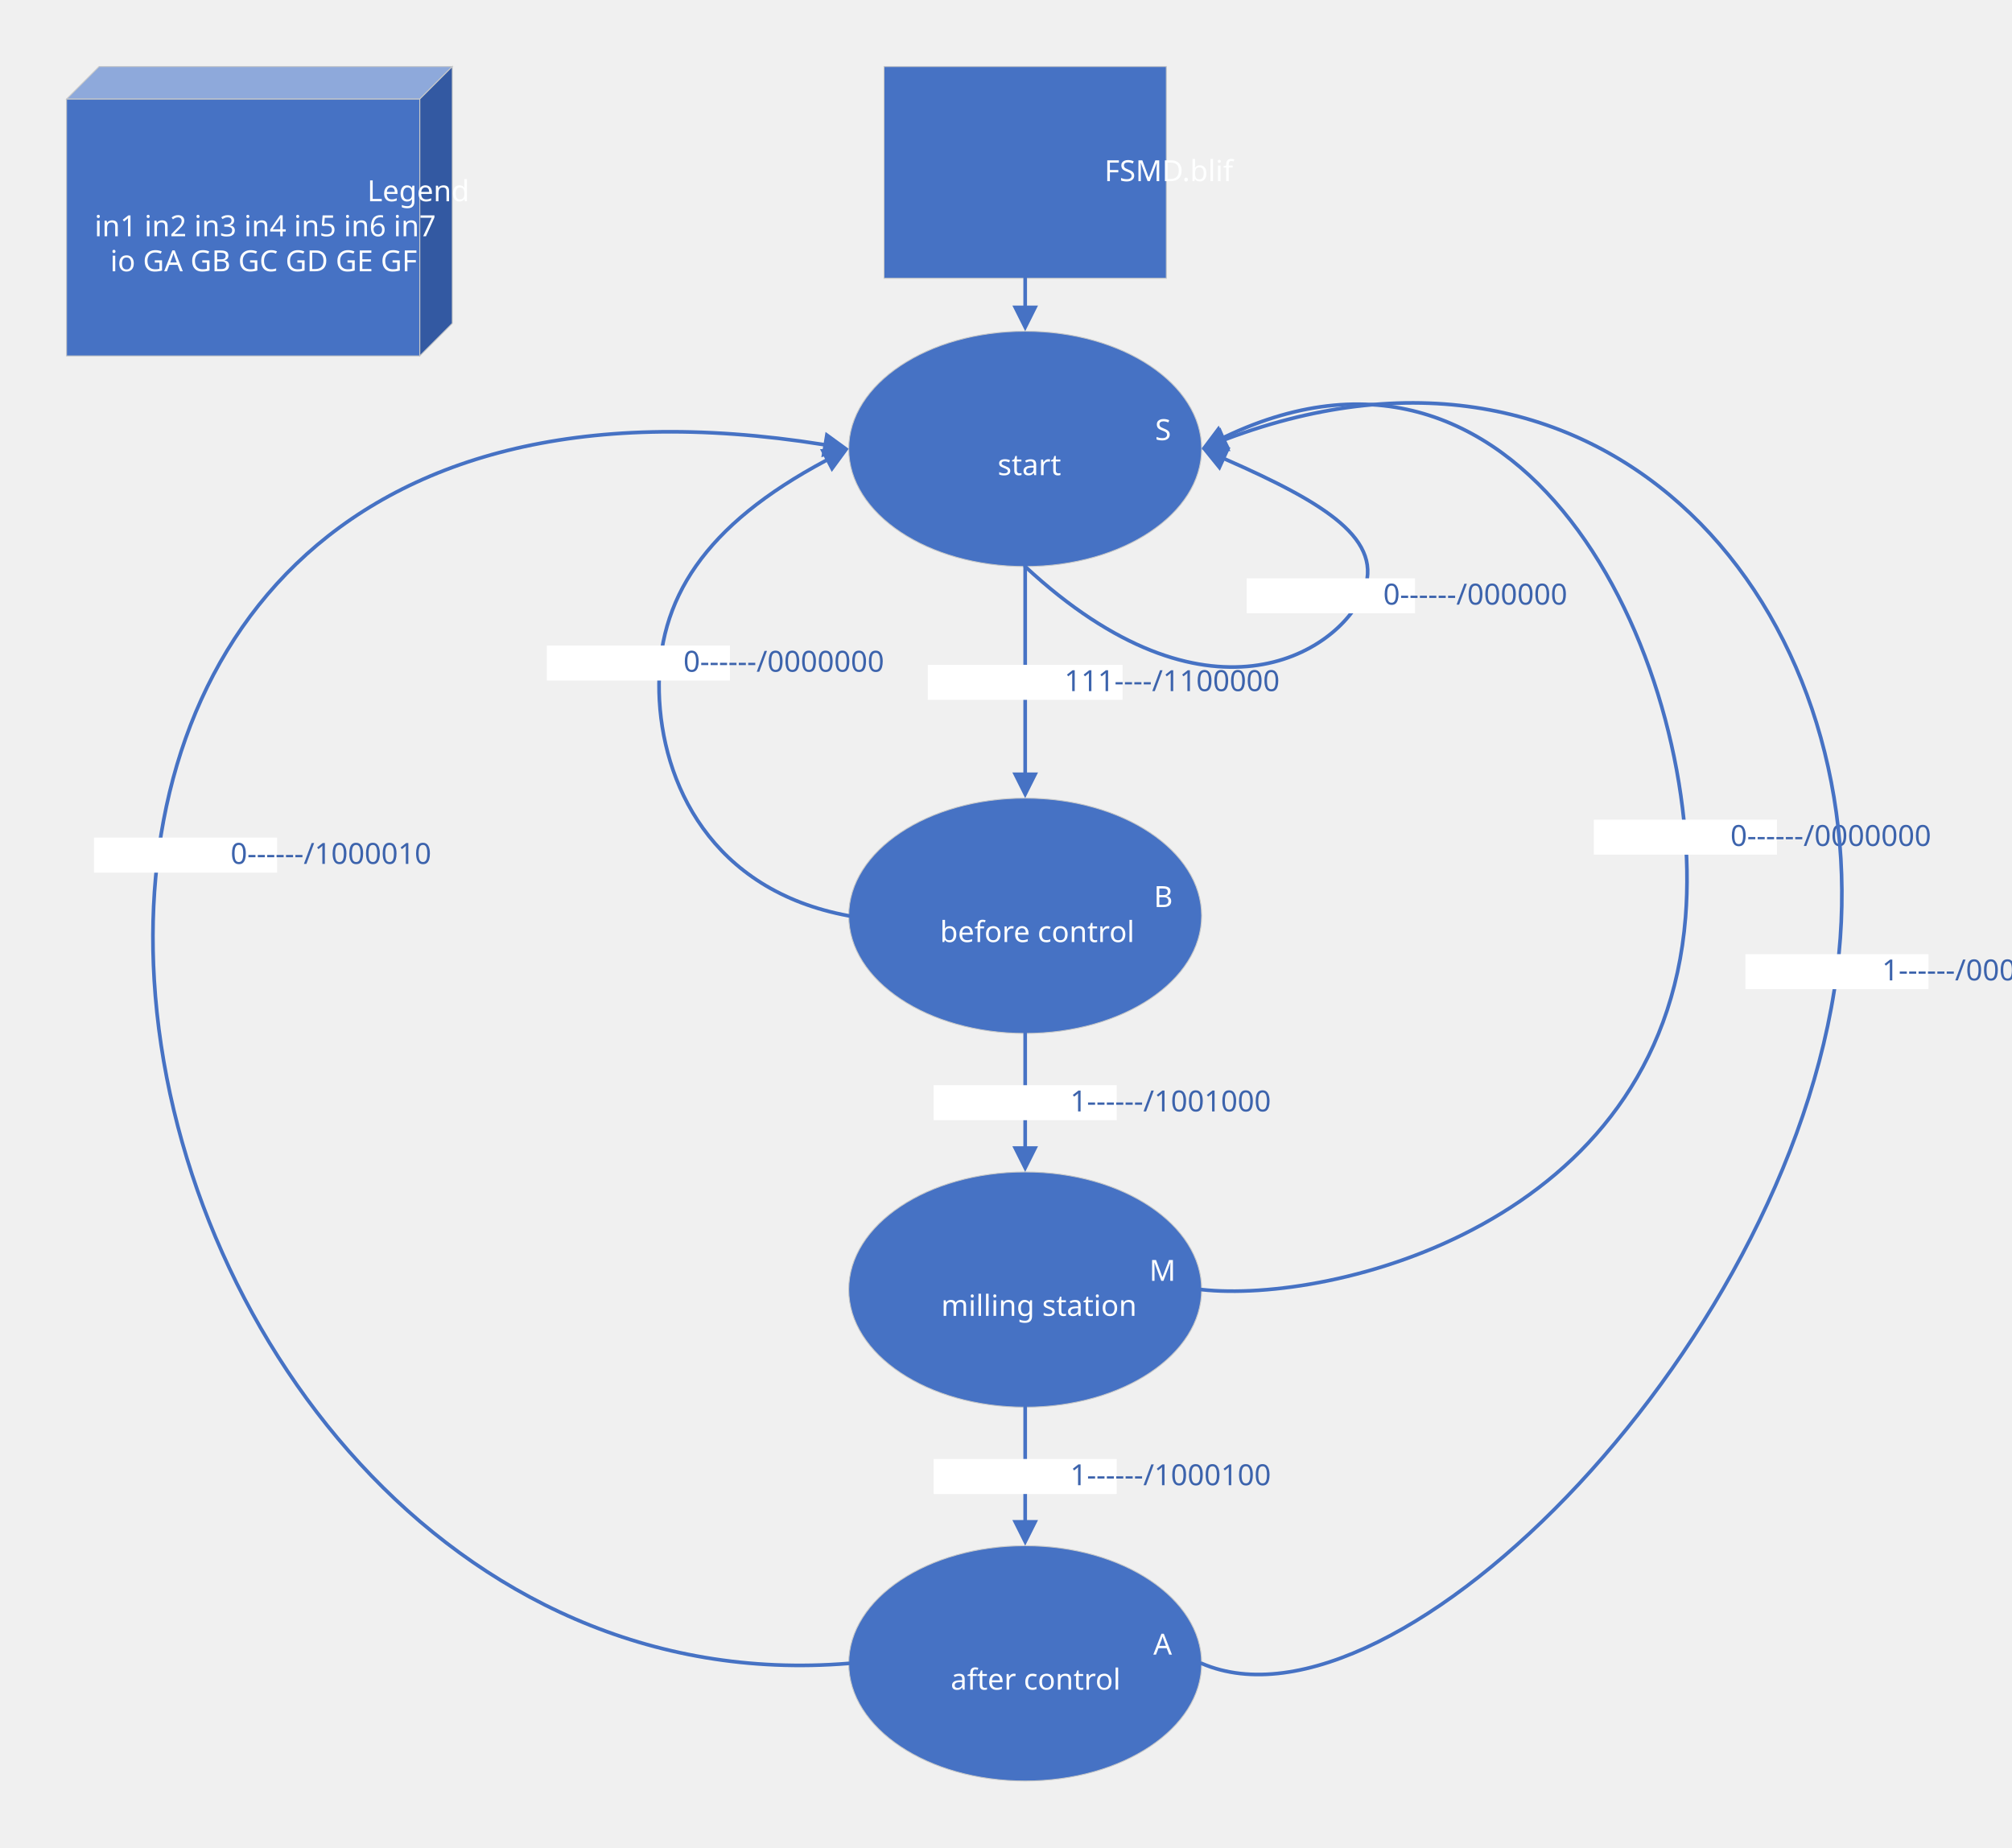
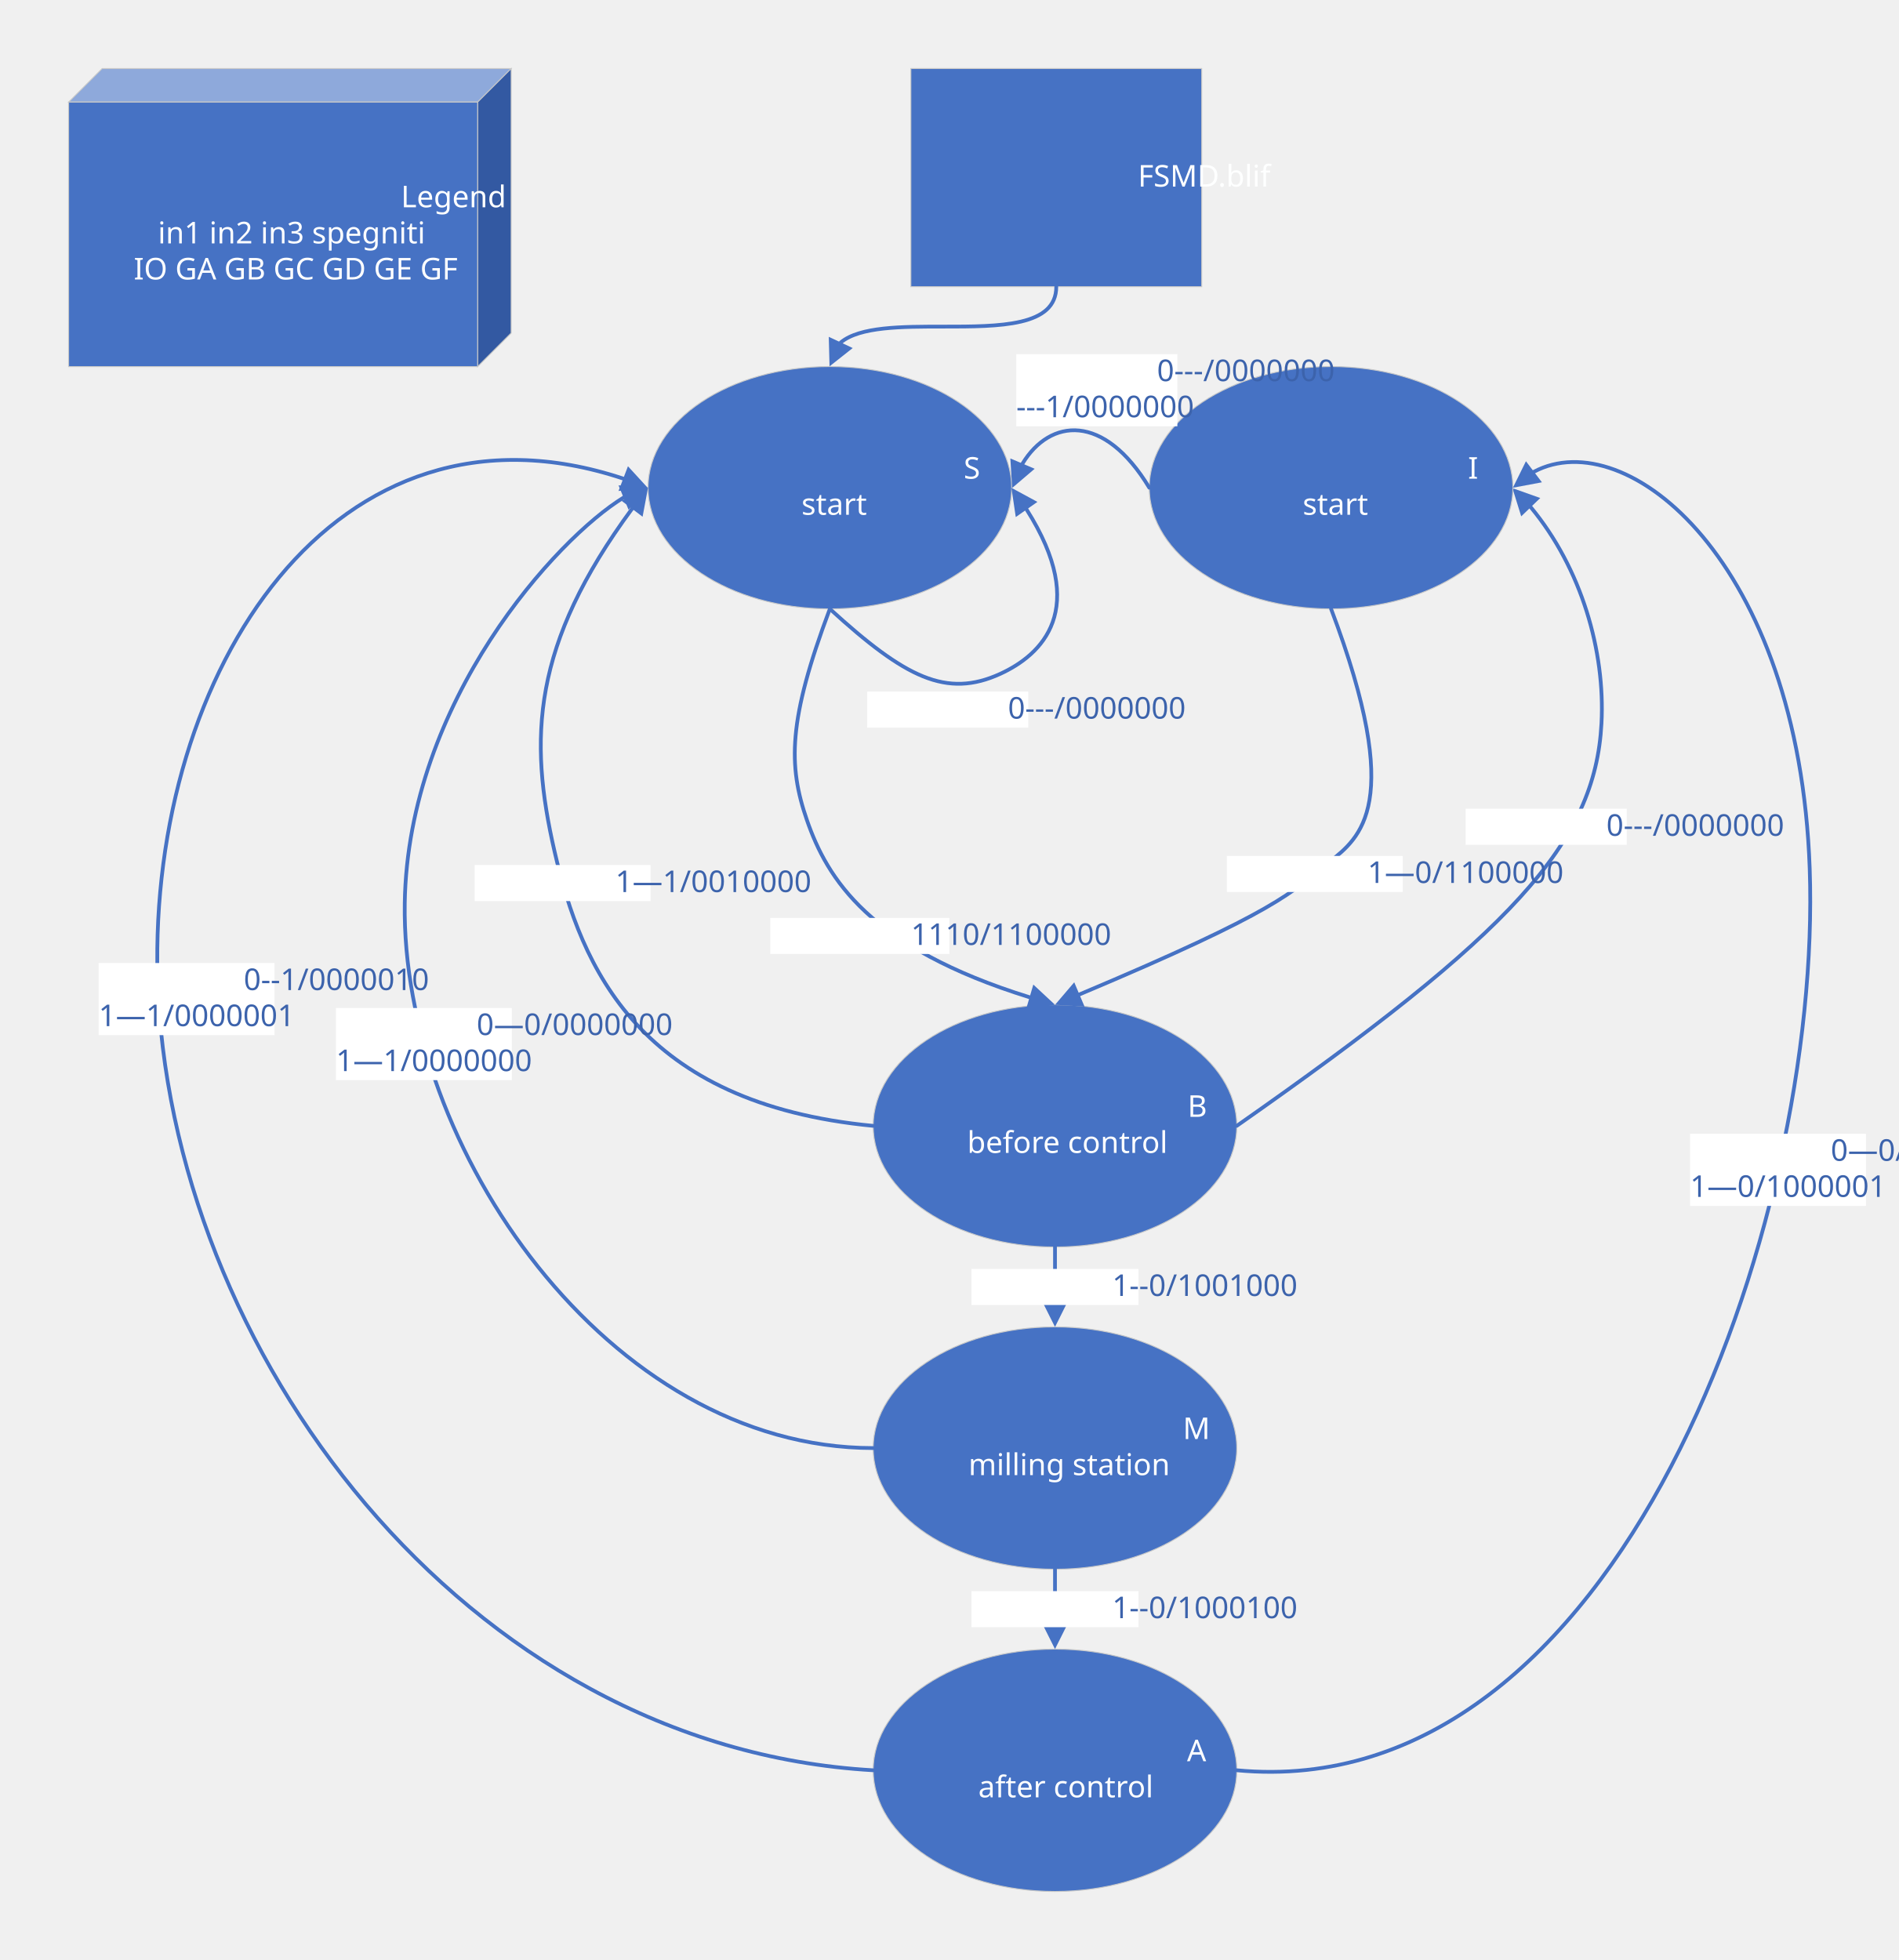
- <svg xmlns="http://www.w3.org/2000/svg" xmlns:ns1="http://schemas.microsoft.com/visio/2003/SVGExtensions/" xmlns:xlink="http://www.w3.org/1999/xlink" width="7.664in" height="7.037in" viewBox="0 0 551.837 506.685" xml:space="preserve" color-interpolation-filters="sRGB" class="st12">
+ <svg xmlns="http://www.w3.org/2000/svg" xmlns:ns1="http://schemas.microsoft.com/visio/2003/SVGExtensions/" xmlns:xlink="http://www.w3.org/1999/xlink" width="7.02in" height="7.247in" viewBox="0 0 505.438 521.82" xml:space="preserve" color-interpolation-filters="sRGB" class="st12">
  <ns1:documentProperties ns1:langID="1033" ns1:metric="true" ns1:viewMarkup="false">
    <ns1:userDefs>
      <ns1:ud ns1:nameU="msvSubprocessMaster" ns1:prompt="" ns1:val="VT4(Rectangle)" />
      <ns1:ud ns1:nameU="msvNoAutoConnect" ns1:val="VT0(1):26" />
    </ns1:userDefs>
  </ns1:documentProperties>
  <style type="text/css">
	
		.st1 {fill:#4672c4;stroke:#c7c8c8;stroke-width:0.25}
		.st2 {fill:#feffff;font-family:Calibri;font-size:0.667em}
		.st3 {font-size:1em}
		.st4 {marker-end:url(#mrkr4-13);stroke:#4672c4;stroke-linecap:round;stroke-linejoin:round;stroke-width:1}
		.st5 {fill:#4672c4;fill-opacity:1;stroke:#4672c4;stroke-opacity:1;stroke-width:0.284}
- 		.st6 {marker-end:url(#mrkr4-19);stroke:#4672c4;stroke-linecap:round;stroke-linejoin:round;stroke-width:1}
- 		.st7 {fill:#ffffff;stroke:none;stroke-linecap:butt}
- 		.st8 {fill:#3c63ac;font-family:Calibri;font-size:0.667em}
- 		.st9 {fill:#ffffff;stroke:none;stroke-linecap:butt;stroke-width:7.2}
- 		.st10 {fill:#8ea9db;stroke:#c7c8c8;stroke-width:0.25}
- 		.st11 {fill:#3359a2;stroke:#c7c8c8;stroke-width:0.25}
+ 		.st6 {fill:#ffffff;stroke:none;stroke-linecap:butt;stroke-width:7.2}
+ 		.st7 {fill:#3c63ac;font-family:Calibri;font-size:0.667em}
+ 		.st8 {fill:#ffffff;stroke:none;stroke-linecap:butt}
+ 		.st9 {fill:#8ea9db;stroke:#c7c8c8;stroke-width:0.25}
+ 		.st10 {fill:#3359a2;stroke:#c7c8c8;stroke-width:0.25}
+ 		.st11 {marker-end:url(#mrkr4-58);stroke:#4672c4;stroke-linecap:round;stroke-linejoin:round;stroke-width:1}
		.st12 {fill:none;fill-rule:evenodd;font-size:12px;overflow:visible;stroke-linecap:square;stroke-miterlimit:3}
	
	</style>
  <defs id="Markers">
    <g id="lend4">
      <path d="M 2 1 L 0 0 L 2 -1 L 2 1 " style="stroke:none" />
    </g>
-     <marker id="mrkr4-13" class="st5" ns1:arrowType="4" ns1:arrowSize="2" ns1:setback="7.04" refX="-7.04" orient="auto" markerUnits="strokeWidth" overflow="visible">
+     <marker id="mrkr4-13" class="st5" ns1:arrowType="4" ns1:arrowSize="2" ns1:setback="6.68" refX="-6.68" orient="auto" markerUnits="strokeWidth" overflow="visible">
      <use xlink:href="#lend4" transform="scale(-3.52,-3.52) " />
    </marker>
-     <marker id="mrkr4-19" class="st5" ns1:arrowType="4" ns1:arrowSize="2" ns1:setback="6.68" refX="-6.68" orient="auto" markerUnits="strokeWidth" overflow="visible">
+     <marker id="mrkr4-58" class="st5" ns1:arrowType="4" ns1:arrowSize="2" ns1:setback="7.04" refX="-7.04" orient="auto" markerUnits="strokeWidth" overflow="visible">
      <use xlink:href="#lend4" transform="scale(-3.52,-3.52) " />
    </marker>
  </defs>
  <g ns1:mID="0" ns1:index="1" ns1:groupContext="foregroundPage">
    <ns1:userDefs>
      <ns1:ud ns1:nameU="msvThemeOrder" ns1:val="VT0(0):26" />
    </ns1:userDefs>
    <ns1:pageProperties ns1:drawingScale="0.0393701" ns1:pageScale="0.0393701" ns1:drawingUnits="24" ns1:shadowOffsetX="8.50394" ns1:shadowOffsetY="-8.50394" />
    <ns1:layer ns1:name="Connector" ns1:index="0" />
-     <g id="shape1-1" ns1:mID="1" ns1:groupContext="shape" transform="translate(242.463,-430.364)">
-       <ns1:userDefs>
-         <ns1:ud ns1:nameU="visVersion" ns1:val="VT0(15):26" />
-       </ns1:userDefs>
-       <ns1:textBlock ns1:margins="rect(4,4,4,4)" ns1:tabSpace="42.5197" />
-       <ns1:textRect cx="38.715" cy="477.65" width="77.43" height="58.072" />
-       <rect x="0" y="448.614" width="77.429" height="58.072" class="st1" />
-       <text x="22.99" y="480.05" class="st2" ns1:langID="1033">
+     <g id="shape1-1" ns1:mID="1" ns1:groupContext="shape" transform="translate(242.463,-445.498)">
+       <ns1:userDefs>
+         <ns1:ud ns1:nameU="visVersion" ns1:val="VT0(15):26" />
+       </ns1:userDefs>
+       <ns1:textBlock ns1:margins="rect(4,4,4,4)" ns1:tabSpace="42.5197" />
+       <ns1:textRect cx="38.715" cy="492.784" width="77.43" height="58.072" />
+       <rect x="0" y="463.748" width="77.429" height="58.072" class="st1" />
+       <text x="22.99" y="495.18" class="st2" ns1:langID="1033">
        <ns1:paragraph ns1:horizAlign="1" />
        <ns1:tabList />FSMD.blif  </text>
    </g>
-     <g id="shape2-4" ns1:mID="2" ns1:groupContext="shape" transform="translate(232.784,-351.322)">
-       <ns1:userDefs>
-         <ns1:ud ns1:nameU="visVersion" ns1:val="VT0(15):26" />
-       </ns1:userDefs>
-       <ns1:textBlock ns1:margins="rect(4,4,4,4)" ns1:tabSpace="42.5197" />
-       <ns1:textRect cx="48.393" cy="474.423" width="84.69" height="56.459" />
-       <path d="M0 474.42 A48.393 32.262 0 1 1 96.79 474.42 A48.393 32.262 0 1 1 0 474.42 Z" class="st1" />
-       <text x="46.56" y="472.02" class="st2" ns1:langID="1033">
+     <g id="shape2-4" ns1:mID="2" ns1:groupContext="shape" transform="translate(172.505,-359.714)">
+       <ns1:userDefs>
+         <ns1:ud ns1:nameU="visVersion" ns1:val="VT0(15):26" />
+       </ns1:userDefs>
+       <ns1:textBlock ns1:margins="rect(4,4,4,4)" ns1:tabSpace="42.5197" />
+       <ns1:textRect cx="48.393" cy="489.558" width="84.69" height="56.459" />
+       <path d="M0 489.56 A48.393 32.262 0 1 1 96.79 489.56 A48.393 32.262 0 1 1 0 489.56 Z" class="st1" />
+       <text x="46.56" y="487.16" class="st2" ns1:langID="1033">
        <ns1:paragraph ns1:horizAlign="1" />
        <ns1:tabList />S<ns1:lf />
        <tspan x="40.84" dy="1.2em" class="st3">start</tspan>
      </text>
    </g>
-     <g id="shape4-8" ns1:mID="4" ns1:groupContext="shape" ns1:layerMember="0" transform="translate(274.091,-430.364)">
-       <path d="M7.09 506.69 C7.09 508.55 7.09 511.37 7.09 514.16" class="st4" />
-     </g>
-     <g id="shape5-14" ns1:mID="5" ns1:groupContext="shape" ns1:layerMember="0" transform="translate(281.177,-351.322)">
-       <ns1:textBlock ns1:margins="rect(4,4,4,4)" ns1:tabSpace="42.5197" />
-       <ns1:textRect cx="83.832" cy="514.726" width="55.99" height="17.604" />
-       <path d="M0 506.69 C49.82 552.99 85.6 530.58 92.63 514.08 C98.9 499.34 82.25 489.3 54.85 477.23 L54.52 477.08" class="st6" />
-       <rect ns1:rectContext="textBkgnd" x="60.748" y="509.926" width="46.168" height="9.6" class="st7" />
-       <text x="60.75" y="517.13" class="st8" ns1:langID="1033">
-         <ns1:paragraph ns1:horizAlign="1" />
-         <ns1:tabList />0------/000000</text>
-     </g>
-     <g id="shape6-22" ns1:mID="6" ns1:groupContext="shape" transform="translate(232.784,-223.274)">
-       <ns1:userDefs>
-         <ns1:ud ns1:nameU="visVersion" ns1:val="VT0(15):26" />
-       </ns1:userDefs>
-       <ns1:textBlock ns1:margins="rect(4,4,4,4)" ns1:tabSpace="42.5197" />
-       <ns1:textRect cx="48.393" cy="474.423" width="84.69" height="56.459" />
-       <path d="M0 474.42 A48.393 32.262 0 1 1 96.79 474.42 A48.393 32.262 0 1 1 0 474.42 Z" class="st1" />
-       <text x="46.22" y="472.02" class="st2" ns1:langID="1033">
+     <g id="shape4-8" ns1:mID="4" ns1:groupContext="shape" ns1:layerMember="0" transform="translate(281.177,-445.498)">
+       <path d="M0 521.82 C-0 532.45 -15.07 532.45 -30.14 532.45 C-41.21 532.45 -52.28 532.45 -57.38 536.67 L-57.53 536.99" class="st4" />
+     </g>
+     <g id="shape5-14" ns1:mID="5" ns1:groupContext="shape" ns1:layerMember="0" transform="translate(220.898,-359.714)">
+       <ns1:textBlock ns1:margins="rect(4,4,4,4)" ns1:tabSpace="42.5197" />
+       <ns1:textRect cx="31.385" cy="548.638" width="52.69" height="17.604" />
+       <path d="M0 521.82 C20.05 540.13 31.03 545.68 45.39 539.1 C56.34 534.08 69.26 522.01 52.38 495.36 L52.17 495.06" class="st4" />
+       <rect ns1:rectContext="textBkgnd" x="9.948" y="543.838" width="42.876" height="9.6" class="st6" />
+       <text x="9.95" y="551.04" class="st7" ns1:langID="1033">
+         <ns1:paragraph ns1:horizAlign="1" />
+         <ns1:tabList />0---/0000000</text>
+     </g>
+     <g id="shape6-21" ns1:mID="6" ns1:groupContext="shape" transform="translate(232.441,-189.818)">
+       <ns1:userDefs>
+         <ns1:ud ns1:nameU="visVersion" ns1:val="VT0(15):26" />
+       </ns1:userDefs>
+       <ns1:textBlock ns1:margins="rect(4,4,4,4)" ns1:tabSpace="42.5197" />
+       <ns1:textRect cx="48.393" cy="489.558" width="84.69" height="56.459" />
+       <path d="M0 489.56 A48.393 32.262 0 1 1 96.79 489.56 A48.393 32.262 0 1 1 0 489.56 Z" class="st1" />
+       <text x="46.22" y="487.16" class="st2" ns1:langID="1033">
        <ns1:paragraph ns1:horizAlign="1" />
        <ns1:tabList />B<ns1:lf />
        <tspan x="25.02" dy="1.2em" class="st3">before control</tspan>
      </text>
    </g>
-     <g id="shape7-26" ns1:mID="7" ns1:groupContext="shape" ns1:layerMember="0" transform="translate(274.091,-351.322)">
-       <ns1:textBlock ns1:margins="rect(4,4,4,4)" ns1:tabSpace="42.5197" />
-       <ns1:textRect cx="7.087" cy="538.447" width="63.25" height="17.604" />
-       <path d="M7.09 506.69 C7.09 520.47 7.09 546.23 7.09 563.17" class="st4" />
-       <rect ns1:rectContext="textBkgnd" x="-19.63" y="533.648" width="53.434" height="9.6" class="st9" />
-       <text x="-19.63" y="540.85" class="st8" ns1:langID="1033">
-         <ns1:paragraph ns1:horizAlign="1" />
-         <ns1:tabList />111----/1100000</text>
-     </g>
-     <g id="group9-33" transform="translate(18.25,-409.083)" ns1:mID="9" ns1:groupContext="group">
+     <g id="shape7-25" ns1:mID="7" ns1:groupContext="shape" ns1:layerMember="0" transform="translate(220.898,-359.714)">
+       <ns1:textBlock ns1:margins="rect(4,4,4,4)" ns1:tabSpace="42.5197" />
+       <ns1:textRect cx="7.979" cy="608.894" width="57.51" height="17.604" />
+       <path d="M0 521.82 C-11.13 551.47 -11.14 563.51 -6.1 578.06 C-0.72 593.58 10.4 611.96 53.18 625.22 L53.52 625.32" class="st4" />
+       <rect ns1:rectContext="textBkgnd" x="-15.867" y="604.095" width="47.693" height="9.6" class="st8" />
+       <text x="-15.87" y="611.29" class="st7" ns1:langID="1033">
+         <ns1:paragraph ns1:horizAlign="1" />
+         <ns1:tabList />1110/1100000</text>
+     </g>
+     <g id="group9-32" transform="translate(18.25,-424.218)" ns1:mID="9" ns1:groupContext="group">
      <ns1:userDefs>
        <ns1:ud ns1:nameU="visVersion" ns1:prompt="" ns1:val="VT0(15):26" />
      </ns1:userDefs>
-       <g id="shape10-34" ns1:mID="10" ns1:groupContext="shape">
+       <g id="shape10-33" ns1:mID="10" ns1:groupContext="shape">
        <ns1:userDefs>
          <ns1:ud ns1:nameU="ControlHeight" ns1:prompt="" ns1:val="VT0(0.94488188976378):24" />
          <ns1:ud ns1:nameU="FillForegnd" ns1:prompt="" ns1:val="VT0(1):26" />
          <ns1:ud ns1:nameU="ControlHeight" ns1:prompt="" ns1:val="VT0(0.97809435779094):1" />
          <ns1:ud ns1:nameU="FillForegnd" ns1:prompt="" ns1:val="VT5(#4672c4)" />
        </ns1:userDefs>
-         <path d="M0 436.26 L96.87 436.26 L105.8 427.33 L8.93 427.33 L0 436.26 Z" class="st10" />
+         <path d="M0 451.4 L108.88 451.4 L117.81 442.47 L8.93 442.47 L0 451.4 Z" class="st9" />
      </g>
-       <g id="shape11-36" ns1:mID="11" ns1:groupContext="shape">
+       <g id="shape11-35" ns1:mID="11" ns1:groupContext="shape">
        <ns1:userDefs>
          <ns1:ud ns1:nameU="ControlHeight" ns1:prompt="" ns1:val="VT0(0.94488188976378):24" />
          <ns1:ud ns1:nameU="FillForegnd" ns1:prompt="" ns1:val="VT0(1):26" />
          <ns1:ud ns1:nameU="ControlHeight" ns1:prompt="" ns1:val="VT0(0.97809435779094):1" />
          <ns1:ud ns1:nameU="FillForegnd" ns1:prompt="" ns1:val="VT5(#4672c4)" />
        </ns1:userDefs>
-         <path d="M96.87 506.69 L105.8 497.76 L105.8 427.33 L96.87 436.26 L96.87 506.69 Z" class="st11" />
+         <path d="M108.88 521.82 L117.81 512.89 L117.81 442.47 L108.88 451.4 L108.88 521.82 Z" class="st10" />
      </g>
-       <g id="shape9-38" ns1:mID="9" ns1:groupContext="groupContent">
+       <g id="shape9-37" ns1:mID="9" ns1:groupContext="groupContent">
        <ns1:textBlock ns1:margins="rect(4,4,4,4)" ns1:tabSpace="42.5197" />
-         <ns1:textRect cx="48.437" cy="471.474" width="96.88" height="70.423" />
-         <rect x="0" y="436.263" width="96.873" height="70.423" class="st1" />
-         <text x="36.69" y="464.27" class="st2" ns1:langID="1033">
+         <ns1:textRect cx="54.442" cy="486.608" width="108.89" height="70.423" />
+         <rect x="0" y="451.397" width="108.884" height="70.423" class="st1" />
+         <text x="42.69" y="479.41" class="st2" ns1:langID="1033">
          <ns1:paragraph ns1:horizAlign="1" />
          <ns1:tabList />Legend<ns1:lf />
-           <tspan x="7.68" dy="1.2em" class="st3">in1 in2 in3 in4 in5 in6 in7<ns1:lf />
+           <tspan x="23.77" dy="1.2em" class="st3">in1 in2 in3 spegniti <ns1:lf />
          </tspan>
-           <tspan x="11.97" dy="1.2em" class="st3">io GA GB GC GD GE GF</tspan>
+           <tspan x="17.34" dy="1.2em" class="st3">IO GA GB GC GD GE GF</tspan>
        </text>
      </g>
    </g>
-     <g id="shape12-43" ns1:mID="12" ns1:groupContext="shape" ns1:layerMember="0" transform="translate(225.697,-255.536)">
-       <ns1:textBlock ns1:margins="rect(4,4,4,4)" ns1:tabSpace="42.5197" />
-       <ns1:textRect cx="-50.609" cy="437.365" width="60.04" height="17.604" />
-       <path d="M7.09 506.69 C-30.77 499.73 -44.31 470.08 -44.92 445.35 C-45.55 419.84 -32.41 399.56 0.81 381.84 L1.14 381.67" class="st6" />
-       <rect ns1:rectContext="textBkgnd" x="-75.721" y="432.565" width="50.223" height="9.6" class="st9" />
-       <text x="-75.72" y="439.76" class="st8" ns1:langID="1033">
-         <ns1:paragraph ns1:horizAlign="1" />
-         <ns1:tabList />0------/0000000</text>
-     </g>
-     <g id="shape13-50" ns1:mID="13" ns1:groupContext="shape" transform="translate(232.784,-120.762)">
-       <ns1:userDefs>
-         <ns1:ud ns1:nameU="visVersion" ns1:val="VT0(15):26" />
-       </ns1:userDefs>
-       <ns1:textBlock ns1:margins="rect(4,4,4,4)" ns1:tabSpace="42.5197" />
-       <ns1:textRect cx="48.393" cy="474.423" width="84.69" height="56.459" />
-       <path d="M0 474.42 A48.393 32.262 0 1 1 96.79 474.42 A48.393 32.262 0 1 1 0 474.42 Z" class="st1" />
-       <text x="44.97" y="472.02" class="st2" ns1:langID="1033">
+     <g id="shape12-42" ns1:mID="12" ns1:groupContext="shape" ns1:layerMember="0" transform="translate(329.227,-222.08)">
+       <ns1:textBlock ns1:margins="rect(4,4,4,4)" ns1:tabSpace="42.5197" />
+       <ns1:textRect cx="82.365" cy="442.197" width="52.69" height="17.604" />
+       <path d="M0 521.82 C73.29 470.53 95.39 446.64 97.09 414.68 C98.11 395.5 91.79 373.41 78.26 357.11 L78.01 356.85" class="st4" />
+       <rect ns1:rectContext="textBkgnd" x="60.928" y="437.397" width="42.876" height="9.6" class="st8" />
+       <text x="60.93" y="444.6" class="st7" ns1:langID="1033">
+         <ns1:paragraph ns1:horizAlign="1" />
+         <ns1:tabList />0---/0000000</text>
+     </g>
+     <g id="shape13-49" ns1:mID="13" ns1:groupContext="shape" transform="translate(232.441,-104.034)">
+       <ns1:userDefs>
+         <ns1:ud ns1:nameU="visVersion" ns1:val="VT0(15):26" />
+       </ns1:userDefs>
+       <ns1:textBlock ns1:margins="rect(4,4,4,4)" ns1:tabSpace="42.5197" />
+       <ns1:textRect cx="48.393" cy="489.558" width="84.69" height="56.459" />
+       <path d="M0 489.56 A48.393 32.262 0 1 1 96.79 489.56 A48.393 32.262 0 1 1 0 489.56 Z" class="st1" />
+       <text x="44.97" y="487.16" class="st2" ns1:langID="1033">
        <ns1:paragraph ns1:horizAlign="1" />
        <ns1:tabList />M<ns1:lf />
        <tspan x="25.35" dy="1.2em" class="st3">milling station</tspan>
      </text>
    </g>
-     <g id="shape14-54" ns1:mID="14" ns1:groupContext="shape" ns1:layerMember="0" transform="translate(274.091,-223.274)">
-       <ns1:textBlock ns1:margins="rect(4,4,4,4)" ns1:tabSpace="42.5197" />
-       <ns1:textRect cx="7.087" cy="525.679" width="60.04" height="17.604" />
-       <path d="M7.09 506.69 C7.09 514.19 7.09 527.64 7.09 537.63" class="st4" />
-       <rect ns1:rectContext="textBkgnd" x="-18.025" y="520.88" width="50.223" height="9.6" class="st9" />
-       <text x="-18.02" y="528.08" class="st8" ns1:langID="1033">
-         <ns1:paragraph ns1:horizAlign="1" />
-         <ns1:tabList />1------/1001000</text>
-     </g>
-     <g id="shape15-61" ns1:mID="15" ns1:groupContext="shape" ns1:layerMember="0" transform="translate(336.657,-153.024)">
-       <ns1:textBlock ns1:margins="rect(4,4,4,4)" ns1:tabSpace="42.5197" />
-       <ns1:textRect cx="125.604" cy="382.618" width="60.04" height="17.604" />
-       <path d="M-7.09 506.69 C28.35 510.6 118.94 488.91 125.64 404.54 C130.93 337.95 83.96 232.3 -0.83 272.9 L-1.15 273.06" class="st6" />
-       <rect ns1:rectContext="textBkgnd" x="100.493" y="377.818" width="50.223" height="9.6" class="st7" />
-       <text x="100.49" y="385.02" class="st8" ns1:langID="1033">
-         <ns1:paragraph ns1:horizAlign="1" />
-         <ns1:tabList />0------/0000000</text>
-     </g>
-     <g id="shape16-68" ns1:mID="16" ns1:groupContext="shape" transform="translate(232.784,-18.25)">
-       <ns1:userDefs>
-         <ns1:ud ns1:nameU="visVersion" ns1:val="VT0(15):26" />
-       </ns1:userDefs>
-       <ns1:textBlock ns1:margins="rect(4,4,4,4)" ns1:tabSpace="42.5197" />
-       <ns1:textRect cx="48.393" cy="474.423" width="84.69" height="56.459" />
-       <path d="M0 474.42 A48.393 32.262 0 1 1 96.79 474.42 A48.393 32.262 0 1 1 0 474.42 Z" class="st1" />
-       <text x="46.08" y="472.02" class="st2" ns1:langID="1033">
+     <g id="shape14-53" ns1:mID="14" ns1:groupContext="shape" ns1:layerMember="0" transform="translate(273.747,-189.818)">
+       <ns1:textBlock ns1:margins="rect(4,4,4,4)" ns1:tabSpace="42.5197" />
+       <ns1:textRect cx="7.087" cy="532.45" width="54.3" height="17.604" />
+       <path d="M7.09 521.82 C7.09 525.28 7.09 531 7.09 536.04" class="st11" />
+       <rect ns1:rectContext="textBkgnd" x="-15.154" y="527.65" width="44.481" height="9.6" class="st6" />
+       <text x="-15.15" y="534.85" class="st7" ns1:langID="1033">
+         <ns1:paragraph ns1:horizAlign="1" />
+         <ns1:tabList />1--0/1001000</text>
+     </g>
+     <g id="shape16-61" ns1:mID="16" ns1:groupContext="shape" transform="translate(232.441,-18.25)">
+       <ns1:userDefs>
+         <ns1:ud ns1:nameU="visVersion" ns1:val="VT0(15):26" />
+       </ns1:userDefs>
+       <ns1:textBlock ns1:margins="rect(4,4,4,4)" ns1:tabSpace="42.5197" />
+       <ns1:textRect cx="48.393" cy="489.558" width="84.69" height="56.459" />
+       <path d="M0 489.56 A48.393 32.262 0 1 1 96.79 489.56 A48.393 32.262 0 1 1 0 489.56 Z" class="st1" />
+       <text x="46.08" y="487.16" class="st2" ns1:langID="1033">
        <ns1:paragraph ns1:horizAlign="1" />
        <ns1:tabList />A<ns1:lf />
        <tspan x="27.96" dy="1.2em" class="st3">after control</tspan>
      </text>
    </g>
-     <g id="shape18-72" ns1:mID="18" ns1:groupContext="shape" ns1:layerMember="0" transform="translate(274.091,-120.762)">
-       <ns1:textBlock ns1:margins="rect(4,4,4,4)" ns1:tabSpace="42.5197" />
-       <ns1:textRect cx="7.087" cy="525.679" width="60.04" height="17.604" />
-       <path d="M7.09 506.69 C7.09 514.19 7.09 527.64 7.09 537.63" class="st4" />
-       <rect ns1:rectContext="textBkgnd" x="-18.025" y="520.88" width="50.223" height="9.6" class="st7" />
-       <text x="-18.02" y="528.08" class="st8" ns1:langID="1033">
-         <ns1:paragraph ns1:horizAlign="1" />
-         <ns1:tabList />1------/1000100</text>
-     </g>
-     <g id="shape19-79" ns1:mID="19" ns1:groupContext="shape" ns1:layerMember="0" transform="translate(239.871,-50.512)">
-       <ns1:textBlock ns1:margins="rect(4,4,4,4)" ns1:tabSpace="42.5197" />
-       <ns1:textRect cx="-188.978" cy="285.027" width="60.04" height="17.604" />
-       <path d="M-7.09 506.69 C-116.31 515.64 -191.8 414.16 -197.57 319.28 C-202.87 232.3 -149.59 150.86 -14.03 172.43 L-13.67        172.49" class="st6" />
-       <rect ns1:rectContext="textBkgnd" x="-214.089" y="280.228" width="50.223" height="9.6" class="st7" />
-       <text x="-214.09" y="287.43" class="st8" ns1:langID="1033">
-         <ns1:paragraph ns1:horizAlign="1" />
-         <ns1:tabList />0------/1000010</text>
-     </g>
-     <g id="shape20-86" ns1:mID="20" ns1:groupContext="shape" ns1:layerMember="0" transform="translate(336.657,-50.512)">
-       <ns1:textBlock ns1:margins="rect(4,4,4,4)" ns1:tabSpace="42.5197" />
-       <ns1:textRect cx="167.163" cy="316.981" width="60.04" height="17.604" />
-       <path d="M-7.09 506.69 C46.27 529.82 157.32 417.08 167.71 312.15 C176.99 218.39 105.89 130.86 -0.55 171 L-0.88 171.14" class="st6" />
-       <rect ns1:rectContext="textBkgnd" x="142.052" y="312.182" width="50.223" height="9.6" class="st7" />
-       <text x="142.05" y="319.38" class="st8" ns1:langID="1033">
-         <ns1:paragraph ns1:horizAlign="1" />
-         <ns1:tabList />1------/0000001</text>
+     <g id="shape18-65" ns1:mID="18" ns1:groupContext="shape" ns1:layerMember="0" transform="translate(273.747,-104.034)">
+       <ns1:textBlock ns1:margins="rect(4,4,4,4)" ns1:tabSpace="42.5197" />
+       <ns1:textRect cx="7.087" cy="532.45" width="54.3" height="17.604" />
+       <path d="M7.09 521.82 C7.09 525.28 7.09 531 7.09 536.04" class="st11" />
+       <rect ns1:rectContext="textBkgnd" x="-15.154" y="527.65" width="44.481" height="9.6" class="st8" />
+       <text x="-15.15" y="534.85" class="st7" ns1:langID="1033">
+         <ns1:paragraph ns1:horizAlign="1" />
+         <ns1:tabList />1--0/1000100</text>
+     </g>
+     <g id="shape19-72" ns1:mID="19" ns1:groupContext="shape" ns1:layerMember="0" transform="translate(232.441,-50.512)">
+       <ns1:textBlock ns1:margins="rect(4,4,4,4)" ns1:tabSpace="42.5197" />
+       <ns1:textRect cx="-182.792" cy="316.501" width="56.64" height="27.203" />
+       <path d="M0 521.82 C-108.88 515.64 -187.77 409.59 -190.52 310.74 C-192.8 229.15 -143.21 152.47 -66.55 177.93 L-66.21        178.06" class="st4" />
+       <rect ns1:rectContext="textBkgnd" x="-206.204" y="306.901" width="46.825" height="19.2" class="st6" />
+       <text x="-205.03" y="314.1" class="st7" ns1:langID="1033">
+         <ns1:paragraph ns1:horizAlign="1" />
+         <ns1:tabList />0--1/0000010<ns1:lf />
+         <tspan x="-206.2" dy="1.2em" class="st3">1</tspan>—1/0000001</text>
+     </g>
+     <g id="shape1000-80" ns1:mID="1000" ns1:groupContext="shape" transform="translate(305.938,-359.714)">
+       <ns1:userDefs>
+         <ns1:ud ns1:nameU="visVersion" ns1:val="VT0(15):26" />
+       </ns1:userDefs>
+       <ns1:textBlock ns1:margins="rect(4,4,4,4)" ns1:tabSpace="42.5197" />
+       <ns1:textRect cx="48.393" cy="489.558" width="84.69" height="56.459" />
+       <path d="M0 489.56 A48.393 32.262 0 1 1 96.79 489.56 A48.393 32.262 0 1 1 0 489.56 Z" class="st1" />
+       <text x="47.39" y="487.16" class="st2" ns1:langID="1033">
+         <ns1:paragraph ns1:horizAlign="1" />
+         <ns1:tabList />I<ns1:lf />
+         <tspan x="40.84" dy="1.2em" class="st3">start</tspan>
+       </text>
+     </g>
+     <g id="shape1001-84" ns1:mID="1001" ns1:groupContext="shape" ns1:layerMember="0" transform="translate(305.938,-384.89)">
+       <ns1:textBlock ns1:margins="rect(4,4,4,4)" ns1:tabSpace="42.5197" />
+       <ns1:textRect cx="-13.969" cy="488.774" width="52.69" height="27.203" />
+       <path d="M0 514.73 C-12.07 494.75 -26.41 496.27 -33.75 508.32 L-33.89 508.65" class="st4" />
+       <rect ns1:rectContext="textBkgnd" x="-35.407" y="479.175" width="42.876" height="19.2" class="st6" />
+       <text x="-35.41" y="486.37" class="st7" ns1:langID="1033">
+         <ns1:paragraph ns1:horizAlign="1" />
+         <ns1:tabList />0---/0000000<ns1:lf />
+         <tspan x="-35.41" dy="1.2em" class="st3">---</tspan>1/0000000</text>
+     </g>
+     <g id="shape1002-92" ns1:mID="1002" ns1:groupContext="shape" ns1:layerMember="0" transform="translate(354.331,-359.714)">
+       <ns1:textBlock ns1:margins="rect(4,4,4,4)" ns1:tabSpace="42.5197" />
+       <ns1:textRect cx="-4.336" cy="592.393" width="56.64" height="17.604" />
+       <path d="M0 521.82 C19.84 574.15 7.57 582.74 -0.45 589.21 C-10.56 597.36 -13.92 602.13 -67 624.47 L-67.33 624.61" class="st4" />
+       <rect ns1:rectContext="textBkgnd" x="-27.749" y="587.593" width="46.825" height="9.6" class="st8" />
+       <text x="-27.75" y="594.79" class="st7" ns1:langID="1033">
+         <ns1:paragraph ns1:horizAlign="1" />
+         <ns1:tabList />1—0/1100000</text>
+     </g>
+     <g id="shape1003-99" ns1:mID="1003" ns1:groupContext="shape" ns1:layerMember="0" transform="translate(232.441,-222.08)">
+       <ns1:textBlock ns1:margins="rect(4,4,4,4)" ns1:tabSpace="42.5197" />
+       <ns1:textRect cx="-82.689" cy="457.177" width="56.64" height="17.604" />
+       <path d="M0 521.82 C-62.36 515.89 -77.72 479.6 -84.82 448.81 C-91.79 418.6 -90.83 393.68 -64.2 357.53 L-63.98 357.24" class="st4" />
+       <rect ns1:rectContext="textBkgnd" x="-106.101" y="452.377" width="46.825" height="9.6" class="st6" />
+       <text x="-106.1" y="459.58" class="st7" ns1:langID="1033">
+         <ns1:paragraph ns1:horizAlign="1" />
+         <ns1:tabList />1—1/0010000</text>
+     </g>
+     <g id="shape1005-106" ns1:mID="1005" ns1:groupContext="shape" ns1:layerMember="0" transform="translate(232.441,-136.296)">
+       <ns1:textBlock ns1:margins="rect(4,4,4,4)" ns1:tabSpace="42.5197" />
+       <ns1:textRect cx="-119.61" cy="414.263" width="56.64" height="27.203" />
+       <path d="M0 521.82 C-70.57 521.82 -125.7 441.58 -124.71 376.79 C-123.89 322.85 -84.17 279.61 -66.47 268.77 L-66.13 268.63" class="st4" />
+       <rect ns1:rectContext="textBkgnd" x="-143.022" y="404.664" width="46.825" height="19.2" class="st6" />
+       <text x="-143.02" y="411.86" class="st7" ns1:langID="1033">
+         <ns1:paragraph ns1:horizAlign="1" />
+         <ns1:tabList />0—0/0000000<ns1:lf />
+         <tspan x="-143.02" dy="1.2em" class="st3">1</tspan>—1/0000000</text>
+     </g>
+     <g id="shape1006-114" ns1:mID="1006" ns1:groupContext="shape" ns1:layerMember="0" transform="translate(329.227,-50.512)">
+       <ns1:textBlock ns1:margins="rect(4,4,4,4)" ns1:tabSpace="42.5197" />
+       <ns1:textRect cx="144.082" cy="361.957" width="56.64" height="27.203" />
+       <path d="M0 521.82 C101.64 531.4 155.89 376.44 152.52 281.69 C149.62 199.9 103.79 162.99 79.11 176.11 L78.82 176.33" class="st4" />
+       <rect ns1:rectContext="textBkgnd" x="120.669" y="352.357" width="46.825" height="19.2" class="st6" />
+       <text x="120.67" y="359.56" class="st7" ns1:langID="1033">
+         <ns1:paragraph ns1:horizAlign="1" />
+         <ns1:tabList />0—0/1000010<ns1:lf />
+         <tspan x="120.67" dy="1.2em" class="st3">1</tspan>—0/1000001</text>
    </g>
  </g>
</svg>
